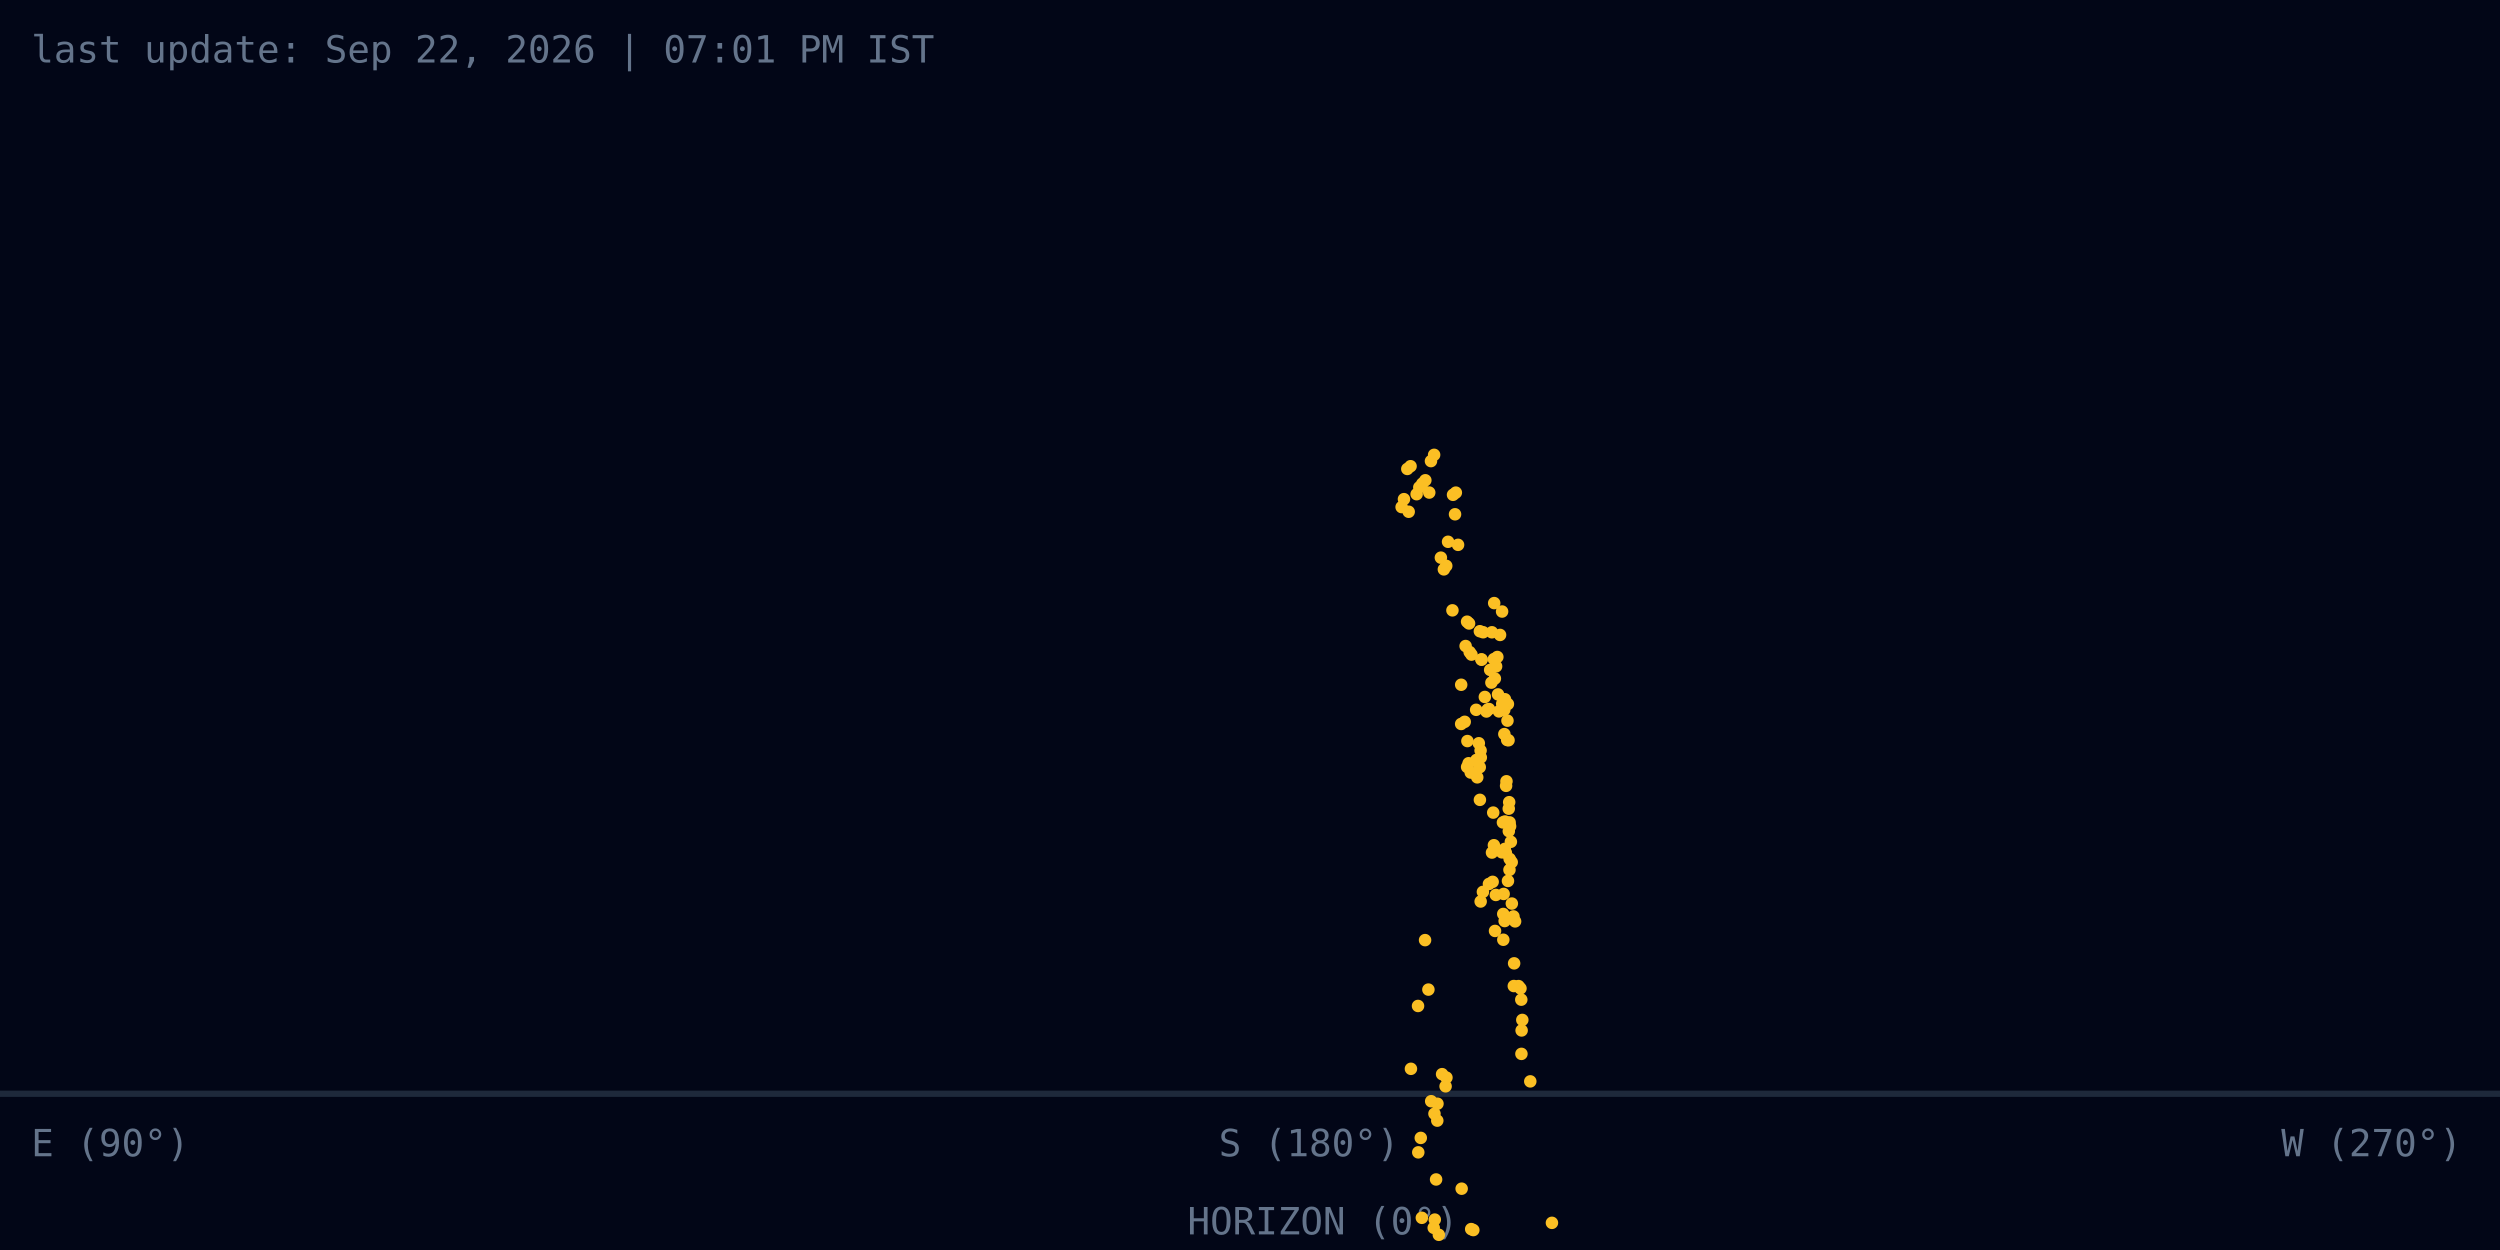
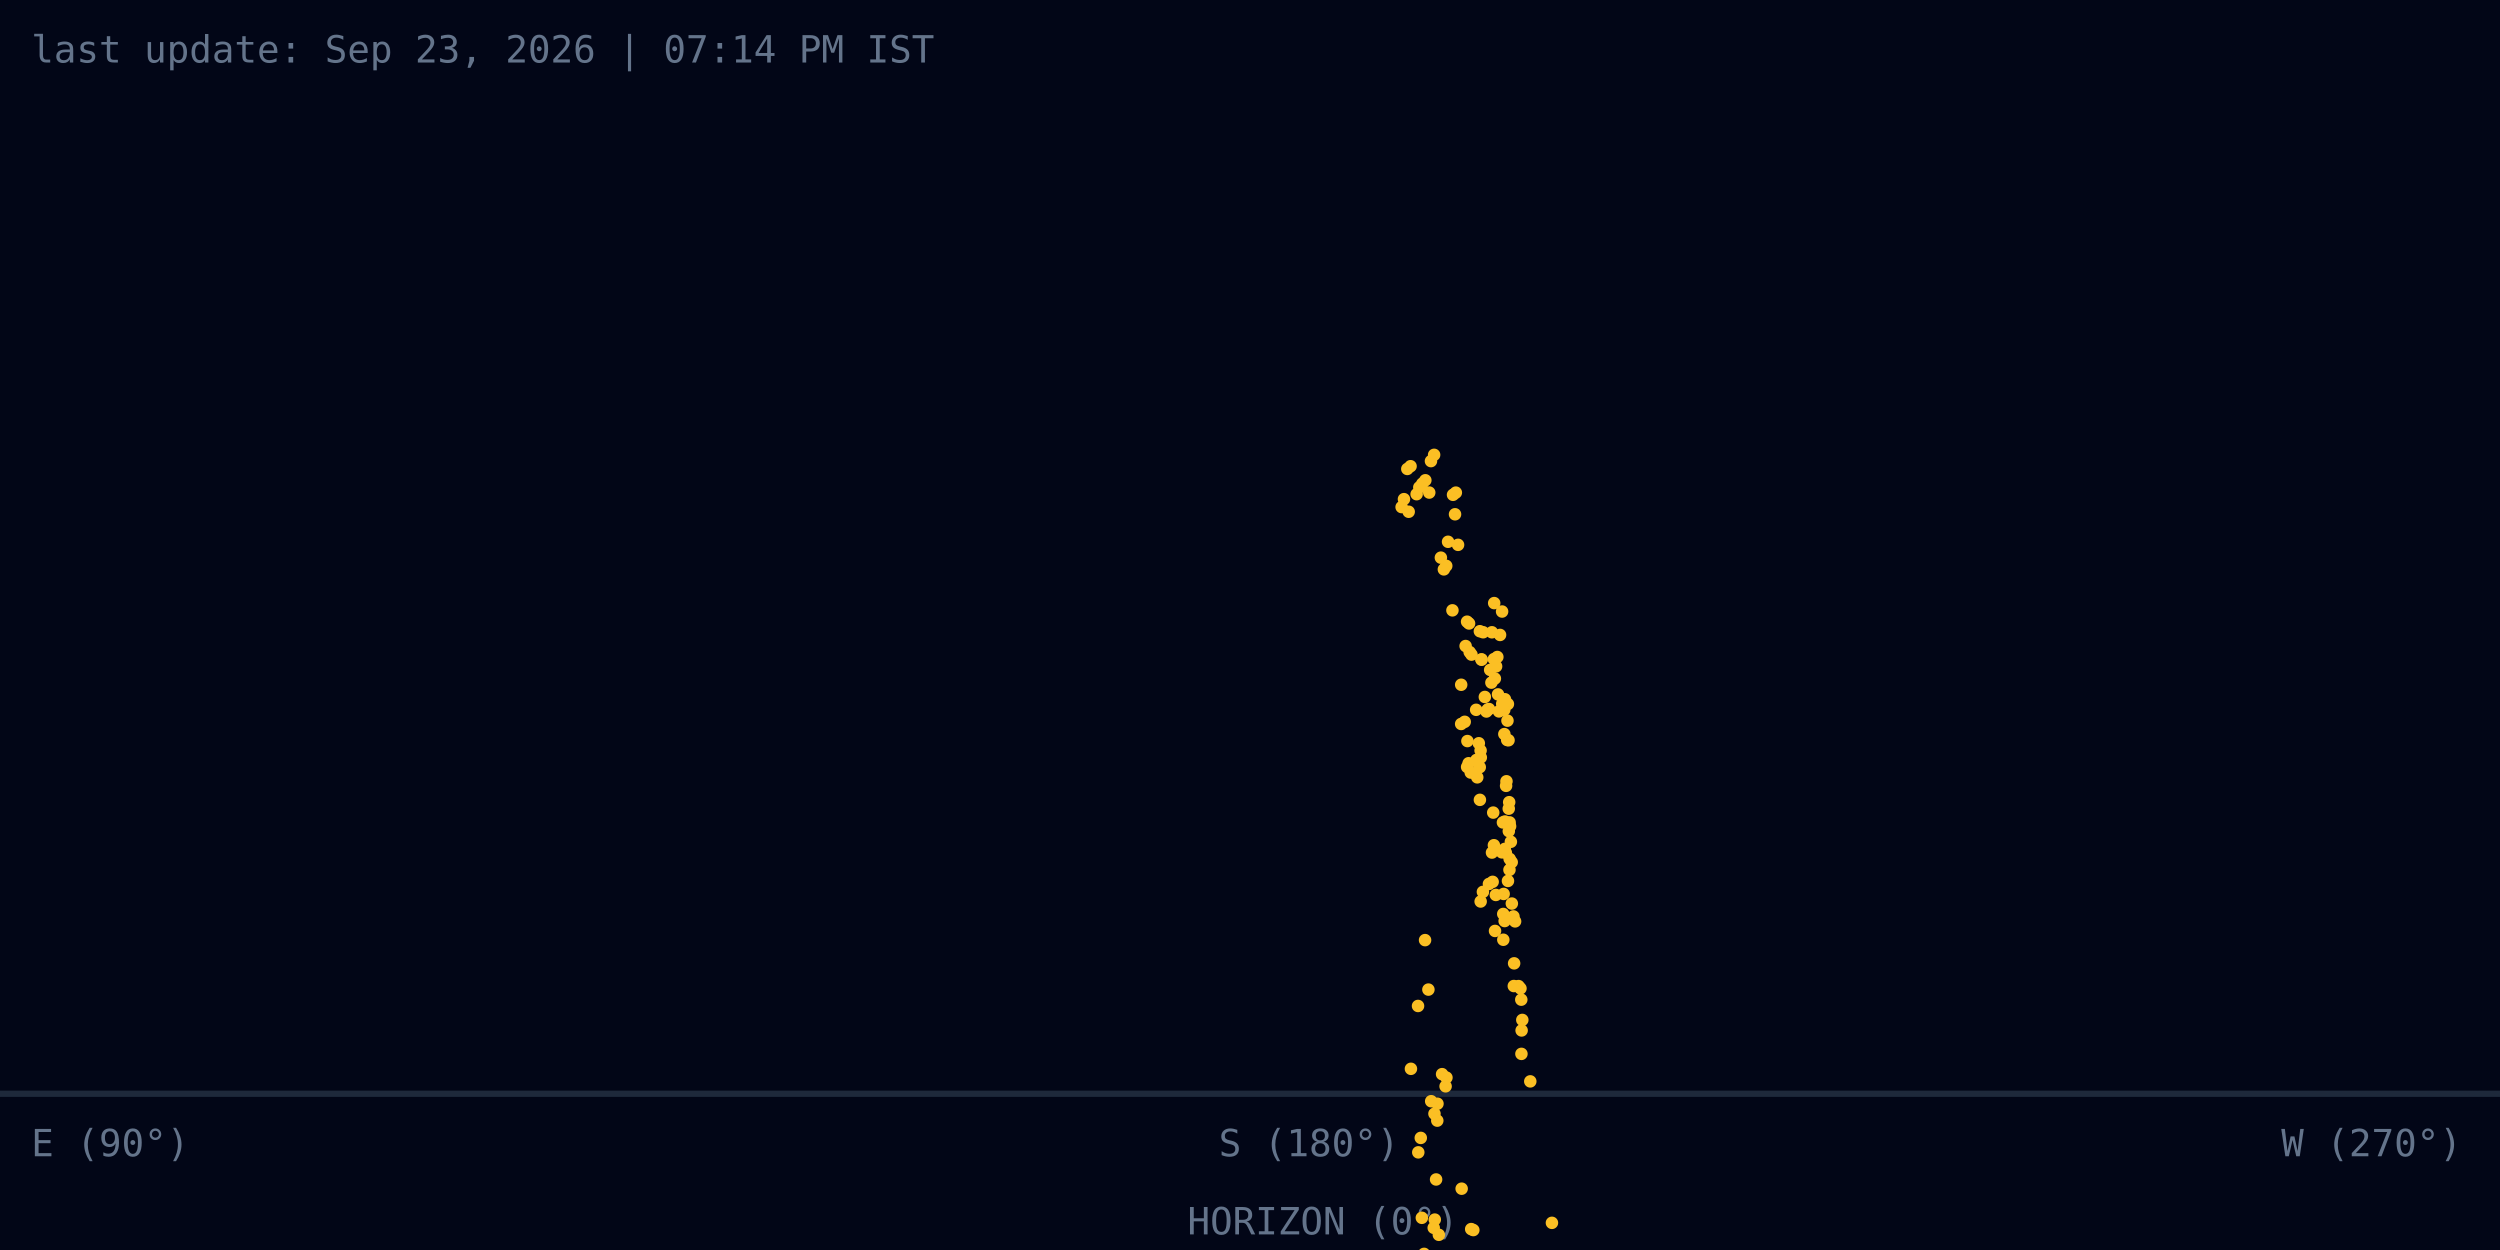
<svg xmlns="http://www.w3.org/2000/svg" width="800" height="400" viewBox="0 0 800 400">
  <rect width="800" height="400" fill="#020617" />
-   <text id="last-update" x="10" y="20" fill="#64748b" font-family="monospace">last update: Sep 22, 2026 | 07:01 PM IST</text>
+   <text id="last-update" x="10" y="20" fill="#64748b" font-family="monospace">last update: Sep 23, 2026 | 07:14 PM IST</text>
  <line x1="0" y1="350" x2="800" y2="350" stroke="#1e293b" stroke-width="2" />
  <text x="380" y="395" fill="#64748b" font-size="12" font-family="monospace">HORIZON (0°)</text>
  <text x="730" y="370" fill="#64748b" font-size="12" font-family="monospace">W (270°)</text>
  <text x="390" y="370" fill="#64748b" font-size="12" font-family="monospace">S (180°)</text>
  <text x="10" y="370" fill="#64748b" font-size="12" font-family="monospace">E (90°)</text>
  <g id="analemma-points">
    <circle cx=" 465.61" cy=" 164.57" r="2" fill="#fbbf24">
 </circle>
    <circle cx=" 467.57" cy=" 231.67" r="2" fill="#fbbf24">
 </circle>
    <circle cx=" 467.58" cy=" 219.12" r="2" fill="#fbbf24">
 </circle>
    <circle cx=" 468.71" cy=" 230.98" r="2" fill="#fbbf24">
 </circle>
    <circle cx=" 469.57" cy=" 237.14" r="2" fill="#fbbf24">
 </circle>
    <circle cx=" 469.00" cy=" 206.73" r="2" fill="#fbbf24">
 </circle>
    <circle cx=" 469.47" cy=" 198.94" r="2" fill="#fbbf24">
 </circle>
    <circle cx=" 470.10" cy=" 199.51" r="2" fill="#fbbf24">
 </circle>
    <circle cx=" 474.53" cy=" 285.41" r="2" fill="#fbbf24">
 </circle>
    <circle cx=" 472.47" cy=" 243.18" r="2" fill="#fbbf24">
 </circle>
    <circle cx=" 473.57" cy=" 255.95" r="2" fill="#fbbf24">
 </circle>
    <circle cx=" 473.22" cy=" 237.84" r="2" fill="#fbbf24">
 </circle>
    <circle cx=" 473.79" cy=" 240.17" r="2" fill="#fbbf24">
 </circle>
    <circle cx=" 473.56" cy=" 201.99" r="2" fill="#fbbf24">
 </circle>
    <circle cx=" 474.09" cy=" 210.99" r="2" fill="#fbbf24">
 </circle>
    <circle cx=" 478.41" cy=" 297.90" r="2" fill="#fbbf24">
 </circle>
    <circle cx=" 477.65" cy=" 282.19" r="2" fill="#fbbf24">
 </circle>
    <circle cx=" 477.44" cy=" 272.82" r="2" fill="#fbbf24">
 </circle>
    <circle cx=" 478.67" cy=" 286.38" r="2" fill="#fbbf24">
 </circle>
    <circle cx=" 478.05" cy=" 270.47" r="2" fill="#fbbf24">
 </circle>
    <circle cx=" 476.85" cy=" 214.37" r="2" fill="#fbbf24">
 </circle>
    <circle cx=" 477.25" cy=" 218.44" r="2" fill="#fbbf24">
 </circle>
    <circle cx=" 481.06" cy=" 300.72" r="2" fill="#fbbf24">
 </circle>
    <circle cx=" 481.04" cy=" 292.47" r="2" fill="#fbbf24">
 </circle>
    <circle cx=" 481.49" cy=" 294.73" r="2" fill="#fbbf24">
 </circle>
    <circle cx=" 481.17" cy=" 286.06" r="2" fill="#fbbf24">
 </circle>
    <circle cx=" 479.37" cy=" 222.21" r="2" fill="#fbbf24">
 </circle>
    <circle cx=" 479.67" cy=" 227.65" r="2" fill="#fbbf24">
 </circle>
    <circle cx=" 498.29" cy=" 411.31" r="2" fill="#fbbf24">
 </circle>
    <circle cx=" 498.34" cy=" 411.53" r="2" fill="#fbbf24">
 </circle>
    <circle cx=" 484.42" cy=" 315.53" r="2" fill="#fbbf24">
 </circle>
    <circle cx=" 486.86" cy=" 337.24" r="2" fill="#fbbf24">
 </circle>
    <circle cx=" 481.87" cy=" 272.88" r="2" fill="#fbbf24">
 </circle>
    <circle cx=" 482.55" cy=" 281.90" r="2" fill="#fbbf24">
 </circle>
    <circle cx=" 481.19" cy=" 226.61" r="2" fill="#fbbf24">
 </circle>
    <circle cx=" 481.39" cy=" 234.91" r="2" fill="#fbbf24">
 </circle>
    <circle cx=" 486.92" cy=" 329.74" r="2" fill="#fbbf24">
 </circle>
    <circle cx=" 483.03" cy=" 278.36" r="2" fill="#fbbf24">
 </circle>
    <circle cx=" 483.79" cy=" 289.14" r="2" fill="#fbbf24">
 </circle>
    <circle cx=" 485.93" cy=" 315.55" r="2" fill="#fbbf24">
 </circle>
    <circle cx=" 484.30" cy=" 293.26" r="2" fill="#fbbf24">
 </circle>
    <circle cx=" 482.30" cy=" 236.80" r="2" fill="#fbbf24">
 </circle>
    <circle cx=" 482.80" cy=" 258.78" r="2" fill="#fbbf24">
 </circle>
    <circle cx=" 501.22" cy=" 413.90" r="2" fill="#fbbf24">
 </circle>
    <circle cx=" 489.69" cy=" 346.04" r="2" fill="#fbbf24">
 </circle>
    <circle cx=" 486.81" cy=" 319.89" r="2" fill="#fbbf24">
 </circle>
    <circle cx=" 484.83" cy=" 294.84" r="2" fill="#fbbf24">
 </circle>
    <circle cx=" 486.55" cy=" 316.29" r="2" fill="#fbbf24">
 </circle>
    <circle cx=" 482.73" cy=" 236.88" r="2" fill="#fbbf24">
 </circle>
    <circle cx=" 483.48" cy=" 269.37" r="2" fill="#fbbf24">
 </circle>
    <circle cx=" 496.62" cy=" 391.31" r="2" fill="#fbbf24">
 </circle>
    <circle cx=" 483.75" cy=" 275.90" r="2" fill="#fbbf24">
 </circle>
    <circle cx=" 483.23" cy=" 264.40" r="2" fill="#fbbf24">
 </circle>
    <circle cx=" 482.94" cy=" 256.70" r="2" fill="#fbbf24">
 </circle>
    <circle cx=" 483.08" cy=" 263.17" r="2" fill="#fbbf24">
 </circle>
    <circle cx=" 482.53" cy=" 225.29" r="2" fill="#fbbf24">
 </circle>
    <circle cx=" 482.39" cy=" 230.61" r="2" fill="#fbbf24">
 </circle>
    <circle cx=" 487.14" cy=" 326.38" r="2" fill="#fbbf24">
 </circle>
    <circle cx=" 482.82" cy=" 265.96" r="2" fill="#fbbf24">
 </circle>
    <circle cx=" 483.09" cy=" 274.84" r="2" fill="#fbbf24">
 </circle>
    <circle cx=" 482.07" cy=" 250.01" r="2" fill="#fbbf24">
 </circle>
    <circle cx=" 481.95" cy=" 251.47" r="2" fill="#fbbf24">
 </circle>
    <circle cx=" 481.58" cy=" 223.76" r="2" fill="#fbbf24">
 </circle>
    <circle cx=" 481.36" cy=" 227.15" r="2" fill="#fbbf24">
 </circle>
    <circle cx=" 484.52" cy=" 308.27" r="2" fill="#fbbf24">
 </circle>
    <circle cx=" 481.59" cy=" 262.88" r="2" fill="#fbbf24">
 </circle>
    <circle cx=" 480.71" cy=" 225.23" r="2" fill="#fbbf24">
 </circle>
    <circle cx=" 481.54" cy=" 271.65" r="2" fill="#fbbf24">
 </circle>
    <circle cx=" 480.94" cy=" 263.18" r="2" fill="#fbbf24">
 </circle>
    <circle cx=" 480.67" cy=" 195.69" r="2" fill="#fbbf24">
 </circle>
    <circle cx=" 480.02" cy=" 203.18" r="2" fill="#fbbf24">
 </circle>
    <circle cx=" 480.62" cy=" 272.75" r="2" fill="#fbbf24">
 </circle>
    <circle cx=" 479.15" cy=" 210.24" r="2" fill="#fbbf24">
 </circle>
    <circle cx=" 478.75" cy=" 213.23" r="2" fill="#fbbf24">
 </circle>
    <circle cx=" 478.36" cy=" 217.14" r="2" fill="#fbbf24">
 </circle>
    <circle cx=" 478.05" cy=" 210.91" r="2" fill="#fbbf24">
 </circle>
    <circle cx=" 478.14" cy=" 192.99" r="2" fill="#fbbf24">
 </circle>
    <circle cx=" 477.41" cy=" 202.33" r="2" fill="#fbbf24">
 </circle>
    <circle cx=" 477.83" cy=" 260.03" r="2" fill="#fbbf24">
 </circle>
    <circle cx=" 476.48" cy=" 226.89" r="2" fill="#fbbf24">
 </circle>
    <circle cx=" 476.07" cy=" 227.06" r="2" fill="#fbbf24">
 </circle>
    <circle cx=" 475.66" cy=" 227.68" r="2" fill="#fbbf24">
 </circle>
    <circle cx=" 475.15" cy=" 223.03" r="2" fill="#fbbf24">
 </circle>
    <circle cx=" 474.61" cy=" 202.32" r="2" fill="#fbbf24">
 </circle>
    <circle cx=" 474.09" cy=" 211.11" r="2" fill="#fbbf24">
 </circle>
    <circle cx=" 476.46" cy=" 282.87" r="2" fill="#fbbf24">
 </circle>
    <circle cx=" 473.86" cy=" 242.39" r="2" fill="#fbbf24">
 </circle>
    <circle cx=" 473.52" cy=" 245.50" r="2" fill="#fbbf24">
 </circle>
    <circle cx=" 472.37" cy=" 227.14" r="2" fill="#fbbf24">
 </circle>
    <circle cx=" 472.72" cy=" 248.75" r="2" fill="#fbbf24">
 </circle>
    <circle cx=" 470.88" cy=" 209.48" r="2" fill="#fbbf24">
 </circle>
    <circle cx=" 470.29" cy=" 208.66" r="2" fill="#fbbf24">
 </circle>
    <circle cx=" 473.81" cy=" 288.48" r="2" fill="#fbbf24">
 </circle>
    <circle cx=" 470.64" cy=" 247.22" r="2" fill="#fbbf24">
 </circle>
    <circle cx=" 469.96" cy=" 244.24" r="2" fill="#fbbf24">
 </circle>
    <circle cx=" 469.48" cy=" 245.43" r="2" fill="#fbbf24">
 </circle>
    <circle cx=" 466.58" cy=" 174.35" r="2" fill="#fbbf24">
 </circle>
    <circle cx=" 465.87" cy=" 157.64" r="2" fill="#fbbf24">
 </circle>
    <circle cx=" 464.97" cy=" 158.34" r="2" fill="#fbbf24">
 </circle>
    <circle cx=" 464.78" cy=" 195.31" r="2" fill="#fbbf24">
 </circle>
    <circle cx=" 463.38" cy=" 173.37" r="2" fill="#fbbf24">
 </circle>
    <circle cx=" 462.80" cy=" 181.08" r="2" fill="#fbbf24">
 </circle>
    <circle cx=" 462.04" cy=" 182.20" r="2" fill="#fbbf24">
 </circle>
    <circle cx=" 461.08" cy=" 178.45" r="2" fill="#fbbf24">
 </circle>
    <circle cx=" 458.92" cy=" 145.55" r="2" fill="#fbbf24">
 </circle>
    <circle cx=" 457.91" cy=" 147.55" r="2" fill="#fbbf24">
 </circle>
    <circle cx=" 457.36" cy=" 157.62" r="2" fill="#fbbf24">
 </circle>
    <circle cx=" 456.11" cy=" 153.69" r="2" fill="#fbbf24">
 </circle>
    <circle cx=" 455.13" cy=" 154.77" r="2" fill="#fbbf24">
 </circle>
    <circle cx=" 454.18" cy=" 155.94" r="2" fill="#fbbf24">
 </circle>
    <circle cx=" 453.32" cy=" 158.14" r="2" fill="#fbbf24">
 </circle>
    <circle cx=" 451.38" cy=" 149.19" r="2" fill="#fbbf24">
 </circle>
    <circle cx=" 450.34" cy=" 150.06" r="2" fill="#fbbf24">
 </circle>
    <circle cx=" 450.78" cy=" 163.76" r="2" fill="#fbbf24">
 </circle>
    <circle cx=" 449.27" cy=" 159.73" r="2" fill="#fbbf24">
 </circle>
    <circle cx=" 448.52" cy=" 162.26" r="2" fill="#fbbf24">
 </circle>
    <circle cx=" 20.26" cy=" 571.97" r="2" fill="#fbbf24">
 </circle>
    <circle cx=" 74.33" cy=" 546.37" r="2" fill="#fbbf24">
 </circle>
    <circle cx=" 471.46" cy=" 393.62" r="2" fill="#fbbf24">
 </circle>
    <circle cx=" 470.78" cy=" 393.31" r="2" fill="#fbbf24">
 </circle>
    <circle cx=" 495.37" cy=" 503.27" r="2" fill="#fbbf24">
 </circle>
    <circle cx=" 467.73" cy=" 380.38" r="2" fill="#fbbf24">
 </circle>
    <circle cx=" 462.86" cy=" 344.83" r="2" fill="#fbbf24">
 </circle>
    <circle cx=" 462.59" cy=" 347.62" r="2" fill="#fbbf24">
 </circle>
    <circle cx=" 461.47" cy=" 343.73" r="2" fill="#fbbf24">
 </circle>
    <circle cx=" 456.02" cy=" 300.84" r="2" fill="#fbbf24">
 </circle>
    <circle cx=" 457.09" cy=" 316.67" r="2" fill="#fbbf24">
 </circle>
    <circle cx=" 469.47" cy=" 420.03" r="2" fill="#fbbf24">
 </circle>
    <circle cx=" 459.99" cy=" 353.19" r="2" fill="#fbbf24">
 </circle>
    <circle cx=" 459.93" cy=" 358.60" r="2" fill="#fbbf24">
 </circle>
    <circle cx=" 459.03" cy=" 356.39" r="2" fill="#fbbf24">
 </circle>
    <circle cx=" 457.98" cy=" 352.39" r="2" fill="#fbbf24">
 </circle>
    <circle cx=" 453.77" cy=" 321.91" r="2" fill="#fbbf24">
 </circle>
    <circle cx=" 459.55" cy=" 377.43" r="2" fill="#fbbf24">
 </circle>
    <circle cx=" 471.53" cy=" 461.85" r="2" fill="#fbbf24">
 </circle>
    <circle cx=" 460.43" cy=" 395.14" r="2" fill="#fbbf24">
 </circle>
    <circle cx=" 459.13" cy=" 390.27" r="2" fill="#fbbf24">
 </circle>
    <circle cx=" 458.79" cy=" 392.90" r="2" fill="#fbbf24">
 </circle>
    <circle cx=" 454.65" cy=" 364.13" r="2" fill="#fbbf24">
 </circle>
    <circle cx=" 451.50" cy=" 342.02" r="2" fill="#fbbf24">
 </circle>
    <circle cx=" 453.85" cy=" 368.75" r="2" fill="#fbbf24">
 </circle>
    <circle cx=" 467.51" cy=" 471.07" r="2" fill="#fbbf24">
 </circle>
    <circle cx=" 454.99" cy=" 389.70" r="2" fill="#fbbf24">
 </circle>
+     <circle cx=" 455.71" cy=" 401.24" r="2" fill="#fbbf24">
+  </circle>
  </g>
</svg>
